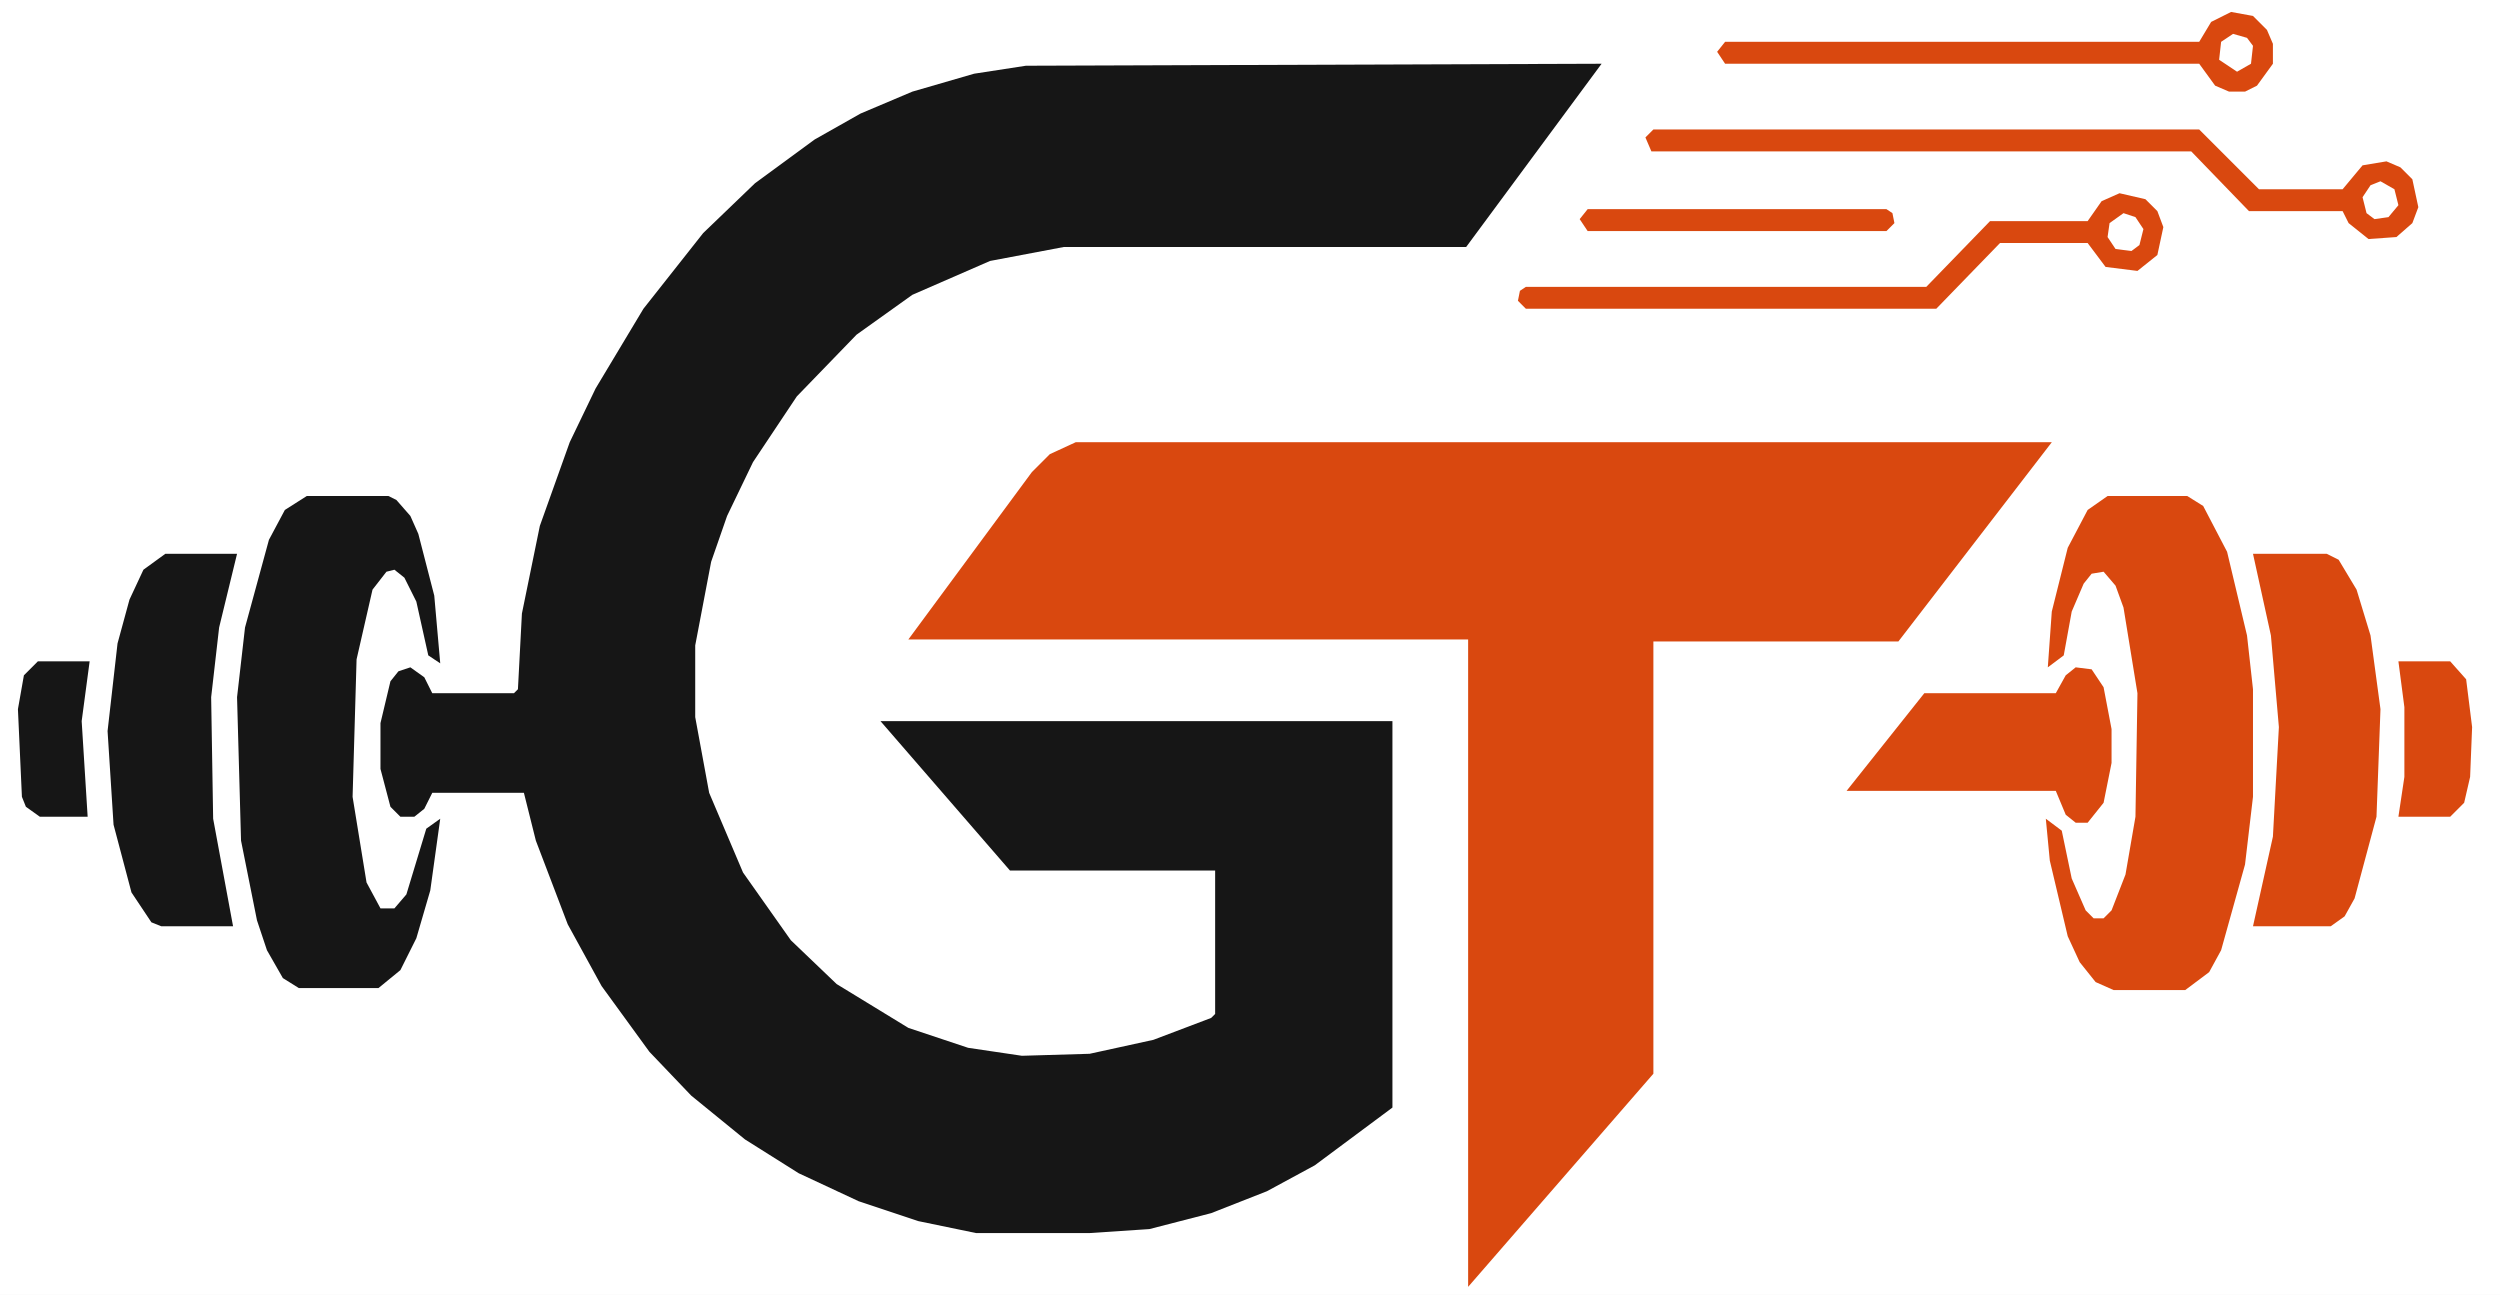
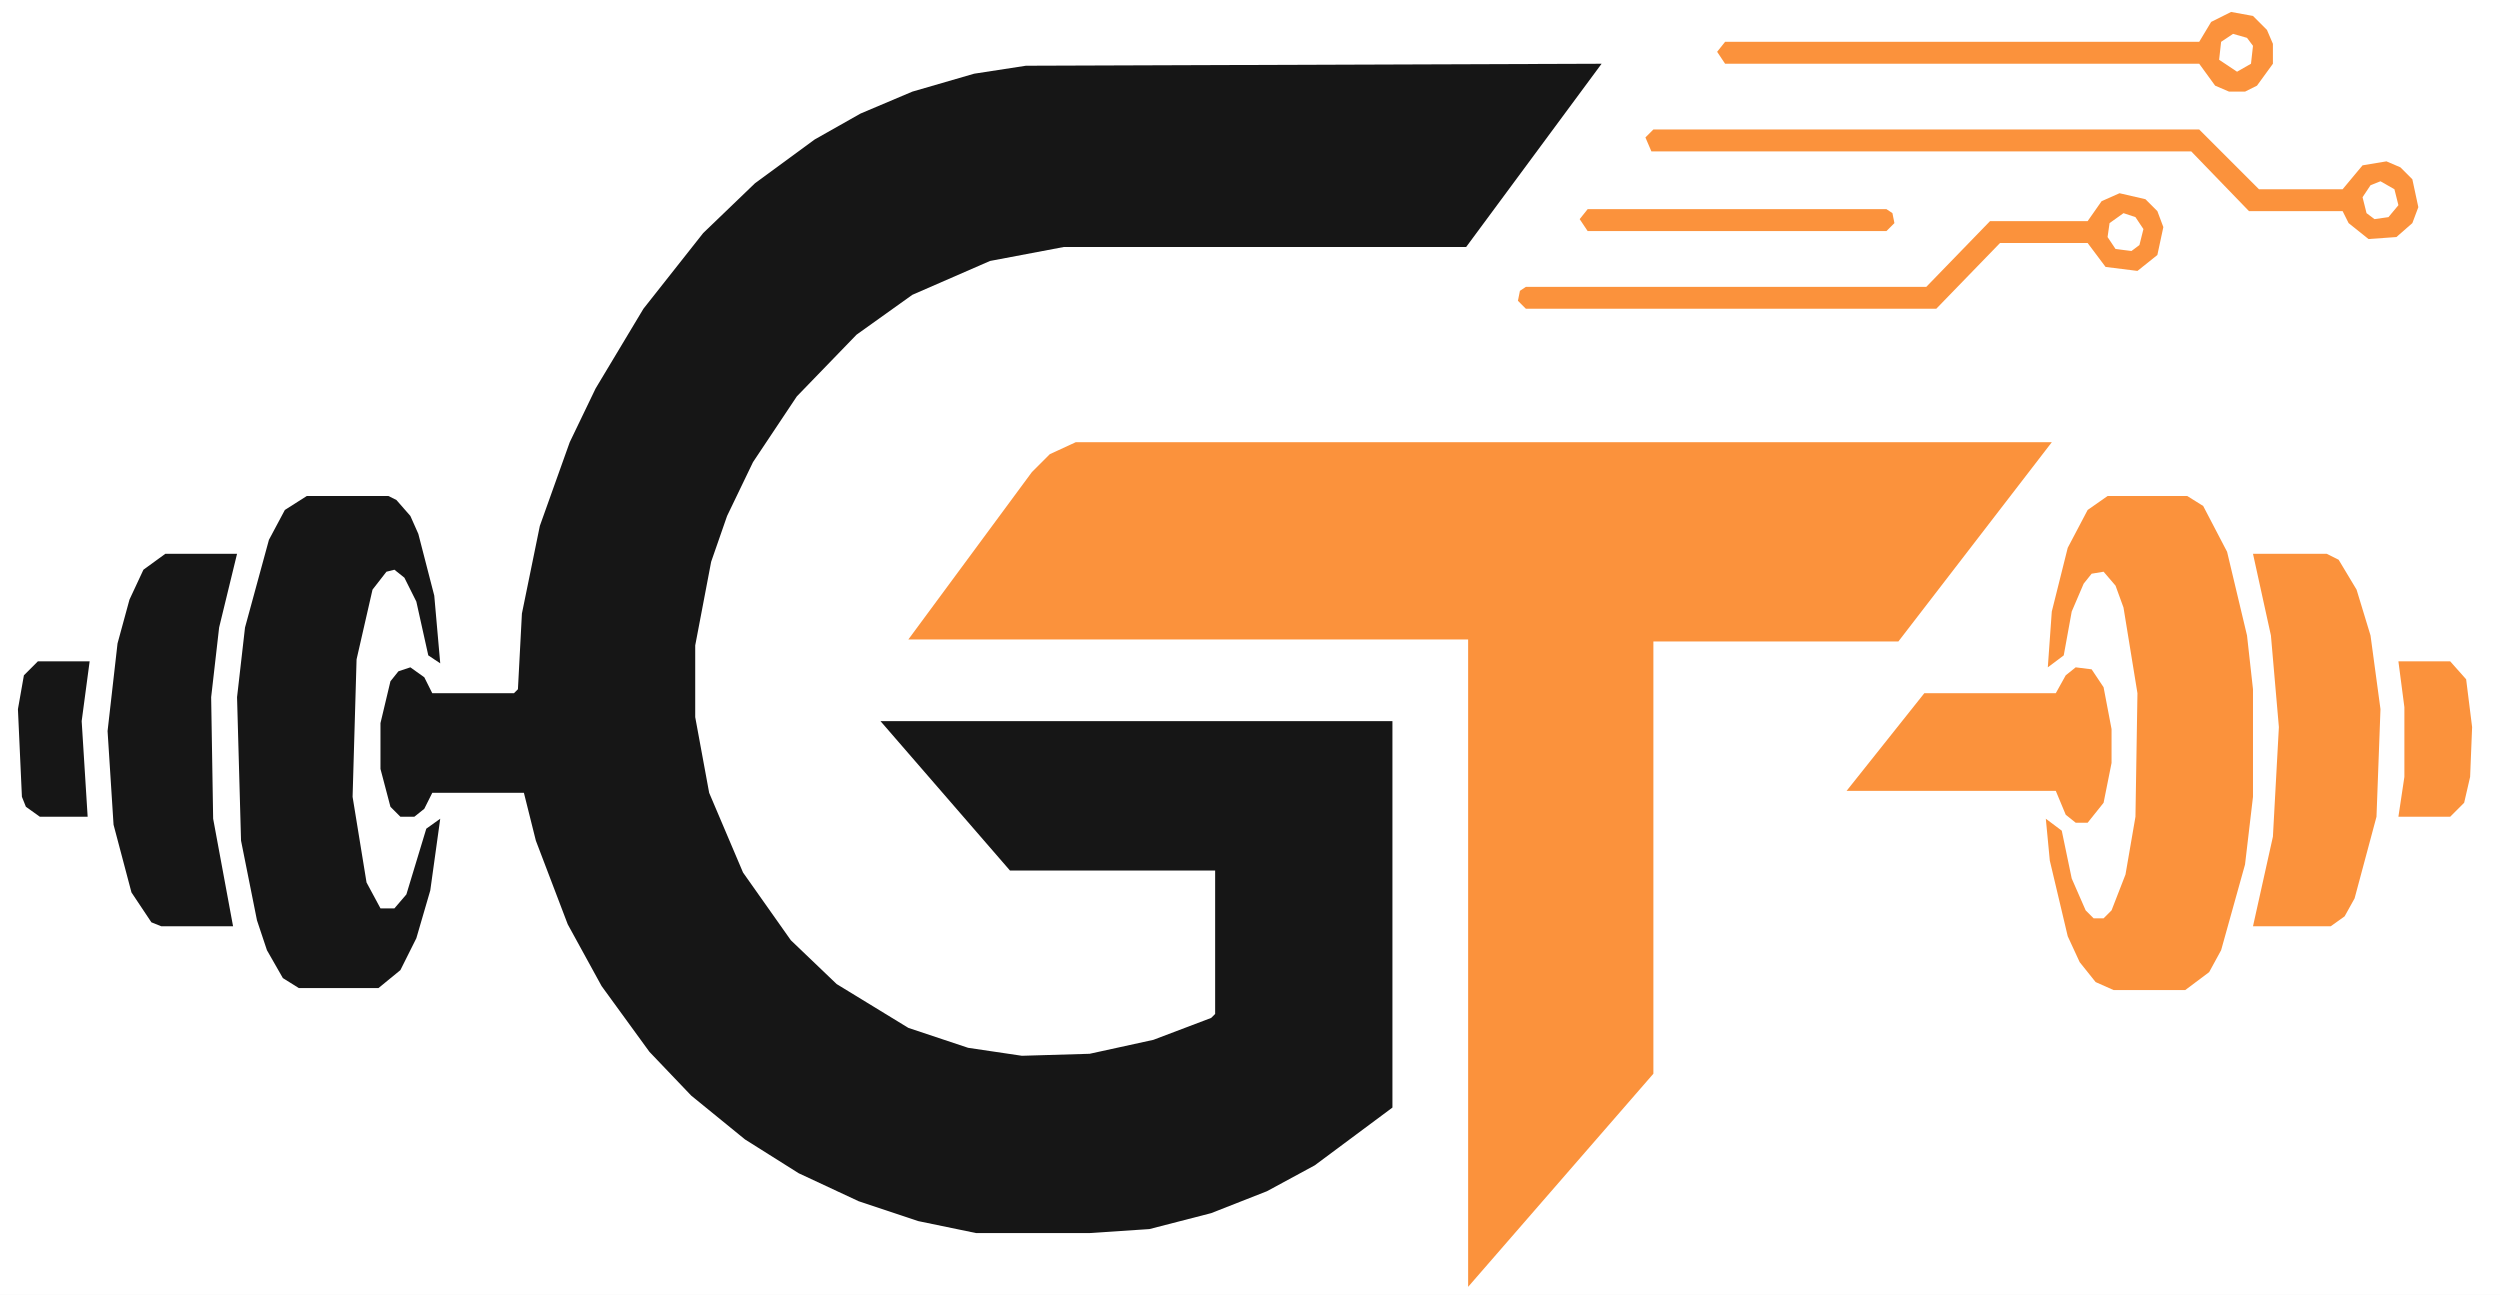
<svg xmlns="http://www.w3.org/2000/svg" viewBox="0 0 1255 650" width="1255" height="650">
  <rect x="0" y="0" width="1255" height="650" fill="#ffffff" />
  <g transform="translate(-130 -135)">
    <g fill="#161616" fill-rule="evenodd">
      <path d="M149 467 142 474 139 491 141 535 143 540 150 545H174L171 497 175 467Z" />
      <path d="M213 413 202 421 195 436 189 458 184 502 187 549 196 583 206 598 211 600H247L237 546 236 485 240 450 249 413Z" />
      <path d="M284 384 273 391 265 406 253 450 249 485 251 557 259 597 264 612 272 626 280 631H320L331 622 339 606 346 582 351 546 344 551 334 584 328 591H321L314 578 307 535 309 466 317 431 324 422 328 421 333 425 339 437 345 464 351 468 348 434 340 403 336 394 329 386 325 384Z" />
      <path d="M934 167 645 168 619 172 588 181 562 192 539 205 509 227 483 252 453 290 429 330 416 357 401 399 392 443 390 481 388 483H347L343 475 336 470 330 472 326 477 321 498 321 521 326 540 331 545H338L343 541 347 533H393L399 557 415 599 432 630 456 663 477 685 504 707 531 724 561 738 591 748 620 754H677L707 752 738 744 766 733 790 720 829 691V497H572L637 572H740V644L738 646 709 657 677 664 643 665 616 661 586 651 550 629 527 607 503 573 486 533 479 495V459L487 417 495 394 508 367 530 334 560 303 588 283 627 266 664 259H866Z" />
    </g>
-     <g fill="#D9480F" fill-rule="evenodd">
+     <g fill="#FB923C" fill-rule="evenodd">
      <path d="M1186 480 1180 471 1172 470 1167 474 1162 483H1096L1057 532H1162L1167 544 1172 548H1178L1186 538 1190 518V501Z" />
      <path d="M1334 467 1337 490V525L1334 545H1360L1367 538 1370 525 1371 500 1368 476 1360 467Z" />
      <path d="M1261 413 1270 454 1274 500 1271 555 1261 600H1300L1307 595 1312 586 1323 545 1325 491 1320 454 1313 431 1304 416 1298 413Z" />
      <path d="M1188 384 1178 391 1168 410 1160 442 1158 470 1166 464 1170 442 1176 428 1180 423 1186 422 1192 429 1196 440 1203 483 1202 545 1197 574 1190 592 1186 596H1181L1177 592 1170 576 1165 552 1157 546 1159 567 1168 605 1174 618 1182 628 1191 632H1227L1239 623 1245 612 1257 569 1261 535V481L1258 454 1248 412 1236 389 1228 384Z" />
      <path d="M586 456H867V781L960 674V457H1083L1160 357H670L657 363 648 372Z" />
      <path d="M923 245 927 251H1077L1081 247 1080 242 1077 240H927Z" />
      <path d="M1216 249 1213 241 1207 235 1194 232 1185 236 1178 246H1129L1097 279H896L893 281 892 286 896 290H1102L1134 257H1178L1187 269 1203 271 1213 263ZM1196 242 1202 244 1206 250 1204 258 1200 261 1192 260 1188 254 1189 247Z" />
      <path d="M956 204 959 211H1230L1259 241H1306L1309 247 1319 255 1333 254 1341 247 1344 239 1341 225 1335 219 1328 216 1316 218 1306 230H1264L1234 200H960ZM1325 226 1332 230 1334 238 1329 244 1322 245 1318 242 1316 234 1320 228Z" />
      <path d="M1271 167V157L1268 150 1261 143 1250 141 1240 146 1234 156H996L992 161 996 167H1234L1242 178 1249 181H1257L1263 178ZM1251 152 1258 154 1261 158 1260 167 1253 171 1244 165 1245 156Z" />
    </g>
  </g>
</svg>
